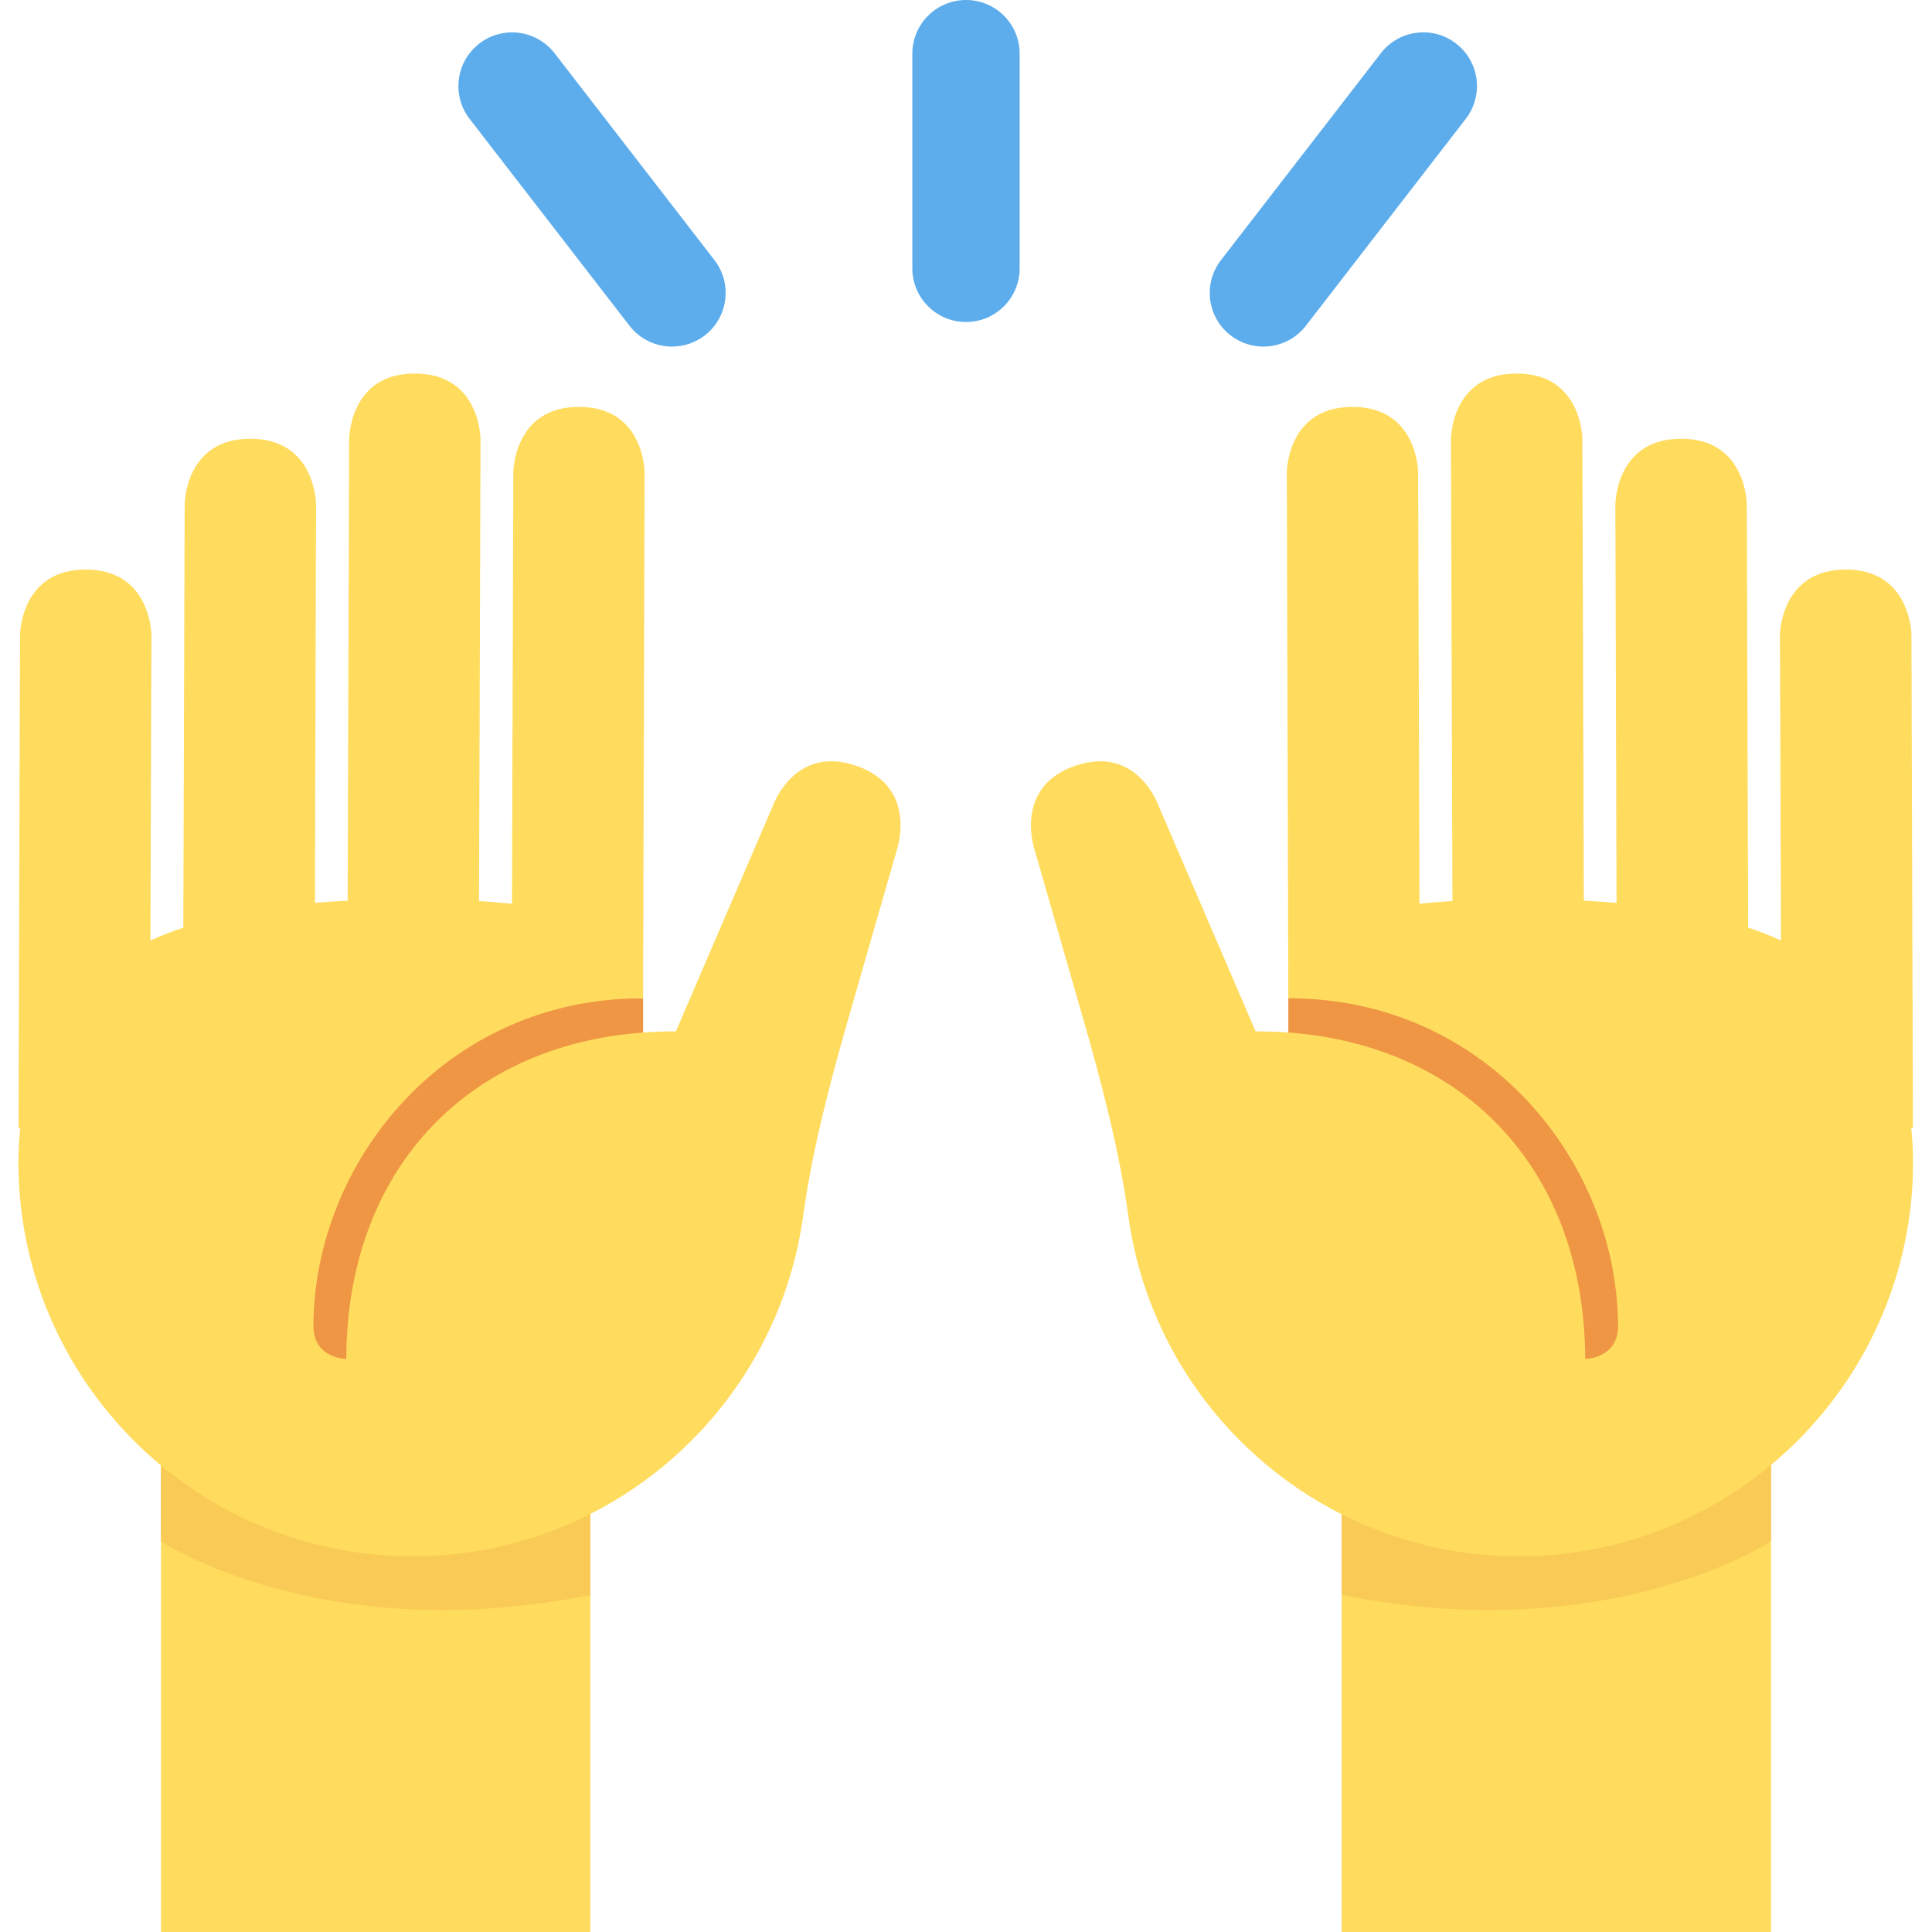
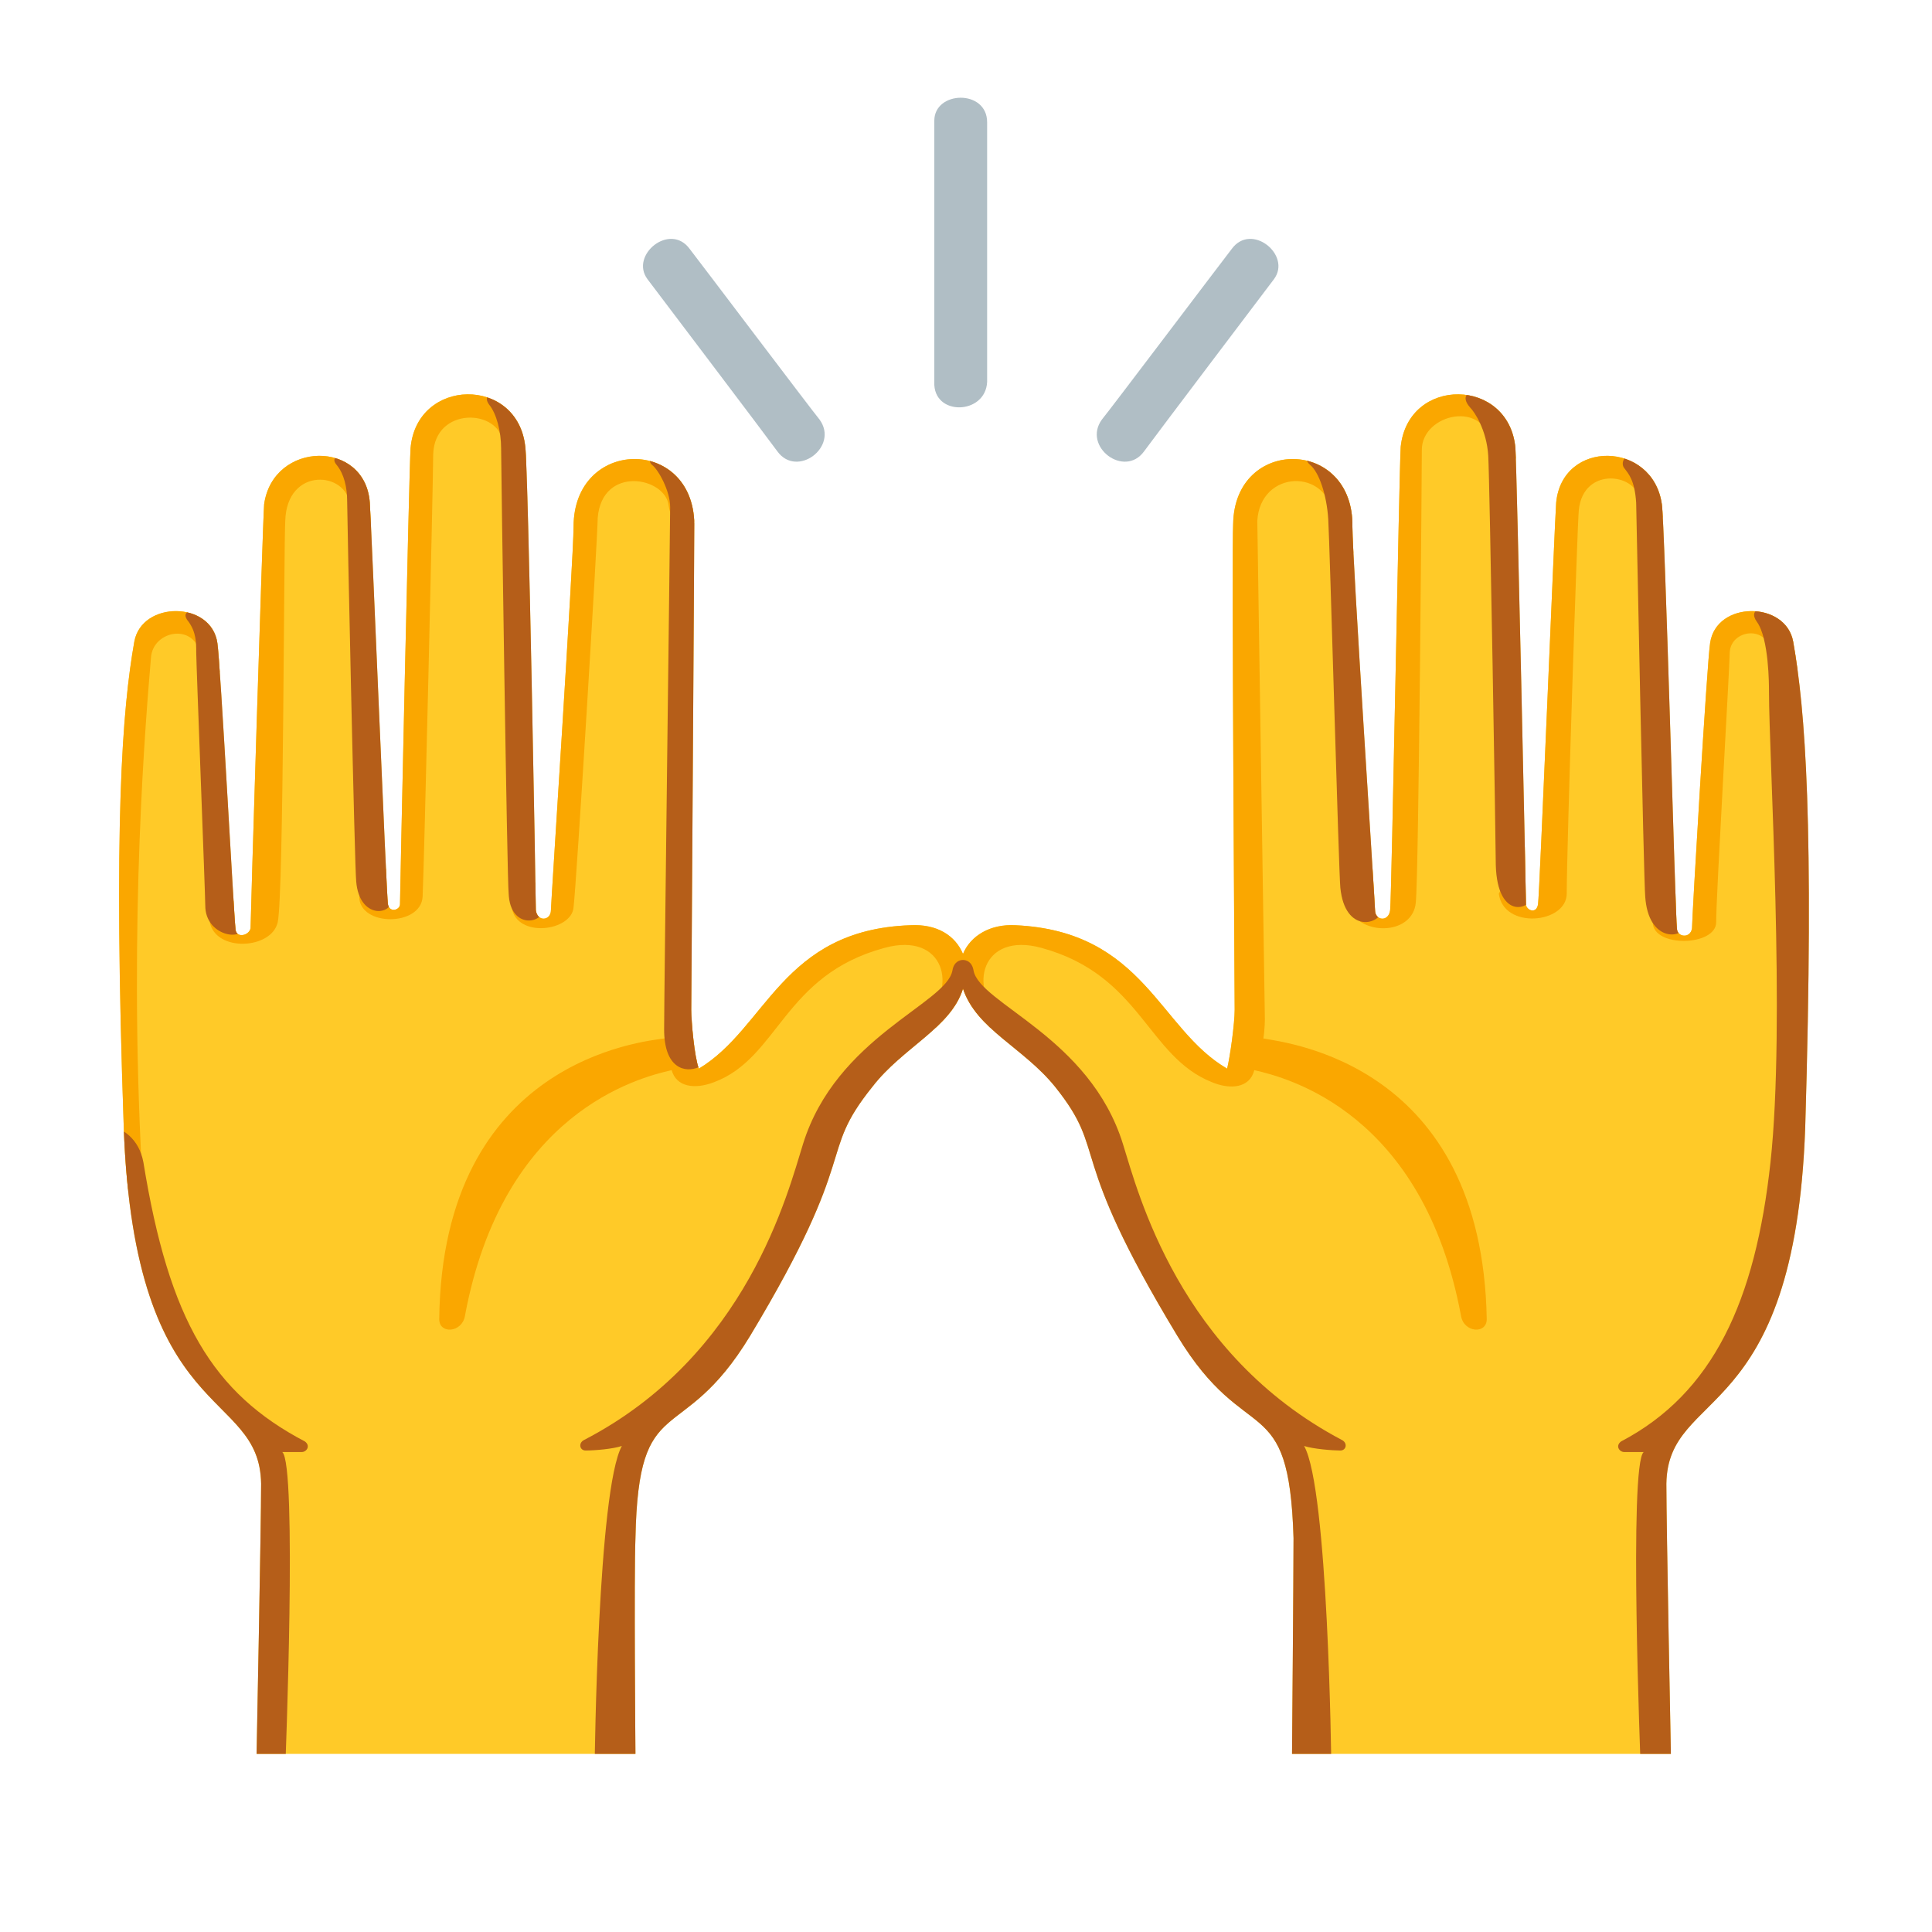
- <svg xmlns="http://www.w3.org/2000/svg" viewBox="0 0 36 36">
-   <path fill="#FFDC5D" d="M3 26h8v10H3zm22 0h8v10h-8z" />
-   <path fill="#F9CA55" d="M33 28.72s-3 2-8 1v-5h8v4zm-30 0s3 2 8 1v-5H3v4z" />
-   <path fill="#EF9645" d="M3.983 18.604h8v8h-8zm20.023-.5h8v8h-8z" />
-   <path fill="#FFDC5D" d="M.373 11.835S.376 10.61 1.6 10.613c1.226.004 1.222 1.229 1.222 1.229l-.019 5.684c.195-.09.399-.171.613-.241l.025-7.889s.004-1.225 1.227-1.221c1.224.003 1.221 1.229 1.221 1.229l-.021 7.42c.199-.018.404-.032.61-.042l.028-8.602s.003-1.225 1.228-1.22c1.225.004 1.22 1.229 1.22 1.229l-.028 8.6c.21.012.412.033.614.052l.025-8.039s.004-1.225 1.227-1.22c1.224.003 1.219 1.227 1.219 1.227l-.024 8.501-.003.681v.611c-3.674-.009-6.133 3.042-6.144 6.104 0 .612.612.616.612.616.01-3.678 2.467-6.115 6.142-6.104l1.801-4.188s.395-1.159 1.556-.762c1.158.392.765 1.553.765 1.553l-.893 3.105c-.354 1.234-.685 2.476-.859 3.744-.498 3.584-3.581 6.34-7.299 6.33C3.61 28.983.33 25.685.343 21.63c.001-.214.014-.418.034-.61l-.032-.004.028-9.181zm35.244 0s-.003-1.225-1.227-1.222c-1.226.004-1.223 1.229-1.223 1.229l.019 5.684c-.194-.09-.399-.171-.612-.241l-.025-7.889s-.004-1.225-1.227-1.221c-1.225.003-1.222 1.229-1.222 1.229l.022 7.42c-.198-.018-.403-.032-.61-.042l-.027-8.602s-.004-1.225-1.229-1.22c-1.225.004-1.22 1.229-1.22 1.229l.028 8.6c-.21.012-.412.033-.614.052l-.025-8.039s-.005-1.225-1.228-1.22c-1.224.003-1.219 1.227-1.219 1.227l.024 8.501.003.681v.611c3.674-.009 6.133 3.042 6.145 6.104 0 .612-.612.616-.612.616-.011-3.678-2.468-6.115-6.142-6.104l-1.801-4.188s-.394-1.159-1.556-.762c-1.157.392-.765 1.553-.765 1.553l.893 3.105c.354 1.234.685 2.476.859 3.744.498 3.584 3.58 6.34 7.299 6.33 4.055-.017 7.336-3.315 7.322-7.37-.001-.214-.014-.418-.034-.61l.032-.004-.028-9.181z" />
-   <path d="M23.541 6.458c-.213 0-.429-.068-.61-.208-.438-.338-.518-.966-.18-1.403L25.73.992c.335-.436.965-.52 1.402-.18.438.338.518.966.18 1.403L24.333 6.07c-.196.255-.492.388-.792.388zm-11.02 0c-.299 0-.595-.134-.792-.389L8.75 2.215c-.337-.437-.256-1.065.181-1.403.437-.337 1.064-.257 1.403.18l2.979 3.855c.337.437.257 1.065-.18 1.403-.183.141-.398.208-.612.208zM18 6c-.552 0-1-.448-1-1V1c0-.552.448-1 1-1 .553 0 1 .448 1 1v4c0 .552-.447 1-1 1z" fill="#5DADEC" />
+ <svg xmlns="http://www.w3.org/2000/svg" xmlns:xlink="http://www.w3.org/1999/xlink" version="1.1" id="Layer_2_00000169548220667960195140000007462843148822943873_" x="0px" y="0px" viewBox="0 0 128 128" style="enable-background:new 0 0 128 128;" xml:space="preserve">
+   <path style="fill:#FFCA28;" d="M110.4,98.3c0,2.7,0.3,17.9,0.3,17.9c-3.6,0-25.1,0-25.1,0s0.1-11.9,0.1-14.3  c-0.3-10-3.1-5.8-7.7-13.4c-7.5-12.4-4.5-12-8.1-16.5c-2.1-2.6-5.2-3.8-6.1-6.5c-0.8,2.6-4,3.9-6,6.5c-3.7,4.6-0.7,4.2-8.1,16.5  c-4.6,7.6-7.4,3.4-7.6,13.4c-0.1,2.4,0,14.3,0,14.3s-21.5,0-25.1,0c0,0,0.3-15.2,0.3-17.9c-0.1-6.4-8.4-3.8-9.1-23.6  C7.5,54.6,8.1,47,8.9,42.5c0.5-2.7,5.1-2.7,5.5,0.1c0.2,1.2,1.1,18.2,1.2,18.9c0,0.7,0.9,0.5,1,0c0-0.6,0.8-26.8,0.9-28.1  c0.6-4.2,6.7-4.3,7-0.1c0.1,1.3,1.1,26,1.2,26.6s0.8,0.4,0.8,0s0.6-28.6,0.7-30.2c0.4-4.7,7.1-4.8,7.6-0.1  c0.2,1.4,0.7,29.9,0.7,30.7c0.1,0.8,1,0.7,1,0c0-0.4,1.5-23.3,1.5-25.4c0-5.9,7.9-6,8-0.2c0,1.7-0.2,31.4-0.2,32.2s0.2,3.1,0.5,3.9  c4.5-2.7,5.5-9.2,14-9.5c1.8-0.1,3,0.7,3.5,1.9c0.5-1.2,1.8-2,3.5-1.9c8.5,0.4,9.5,6.9,14,9.5c0.2-0.8,0.5-3,0.5-3.9  s-0.2-30.6-0.1-32.2c0.1-5.8,8-5.7,7.9,0.2c0,2.1,1.5,25,1.5,25.4c0,0.7,0.9,0.8,1,0s0.6-29.2,0.7-30.7c0.5-4.7,7.2-4.6,7.6,0.1  c0.1,1.6,0.7,29.8,0.7,30.2s0.7,0.7,0.8,0c0.1-0.6,1.1-25.3,1.2-26.6c0.4-4.2,6.4-4.1,7,0.1c0.2,1.2,0.9,27.5,1,28.1  c0,0.6,0.9,0.7,1,0c0-0.7,1-17.7,1.2-18.9c0.4-2.8,5-2.8,5.5-0.1c0.8,4.5,1.4,12,0.8,32.2C118.9,94.5,110.5,91.9,110.4,98.3z" />
+   <g>
+     <g>
+       <defs>
+         <path id="SVGID_1_" d="M110.4,98.3c0,2.7,0.3,17.9,0.3,17.9c-3.6,0-25.1,0-25.1,0s0.1-11.9,0.1-14.3c-0.3-10-3.1-5.8-7.7-13.4     c-7.5-12.4-4.5-12-8.1-16.5c-2.1-2.6-5.2-3.8-6.1-6.5c-0.8,2.6-4,3.9-6,6.5c-3.7,4.6-0.7,4.2-8.1,16.5c-4.6,7.6-7.4,3.4-7.6,13.4     c-0.1,2.4,0,14.3,0,14.3s-21.5,0-25.1,0c0,0,0.3-15.2,0.3-17.9c-0.1-6.4-8.4-3.8-9.1-23.6C7.5,54.6,8.1,47,8.9,42.5     c0.5-2.7,5.1-2.7,5.5,0.1c0.2,1.2,1.1,18.2,1.2,18.9c0,0.7,0.9,0.5,1,0c0-0.6,0.8-26.8,0.9-28.1c0.6-4.2,6.7-4.3,7-0.1     c0.1,1.3,1.1,26,1.2,26.6s0.8,0.4,0.8,0s0.6-28.6,0.7-30.2c0.4-4.7,7.1-4.8,7.6-0.1c0.2,1.4,0.7,29.9,0.7,30.7c0.1,0.8,1,0.7,1,0     c0-0.4,1.5-23.3,1.5-25.4c0-5.9,7.9-6,8-0.2c0,1.7-0.2,31.4-0.2,32.2s0.2,3.1,0.5,3.9c4.5-2.7,5.5-9.2,14-9.5     c1.8-0.1,3,0.7,3.5,1.9c0.5-1.2,1.8-2,3.5-1.9c8.5,0.4,9.5,6.9,14,9.5c0.2-0.8,0.5-3,0.5-3.9s-0.2-30.6-0.1-32.2     c0.1-5.8,8-5.7,7.9,0.2c0,2.1,1.5,25,1.5,25.4c0,0.7,0.9,0.8,1,0s0.6-29.2,0.7-30.7c0.5-4.7,7.2-4.6,7.6,0.1     c0.1,1.6,0.7,29.8,0.7,30.2s0.7,0.7,0.8,0c0.1-0.6,1.1-25.3,1.2-26.6c0.4-4.2,6.4-4.1,7,0.1c0.2,1.2,0.9,27.5,1,28.1     c0,0.6,0.9,0.7,1,0c0-0.7,1-17.7,1.2-18.9c0.4-2.8,5-2.8,5.5-0.1c0.8,4.5,1.4,12,0.8,32.2C118.9,94.5,110.5,91.9,110.4,98.3z" />
+       </defs>
+       <clipPath id="SVGID_00000132064898914616785590000005503933378243549573_">
+         <use xlink:href="#SVGID_1_" style="overflow:visible;" />
+       </clipPath>
+       <g style="clip-path:url(#SVGID_00000132064898914616785590000005503933378243549573_);">
+         <path style="fill:#FAA700;" d="M98.5,87.4c0,1-1.5,0.9-1.7-0.2c-2.5-13.5-11.5-15.8-13.7-16.3c-0.3,1.2-1.6,1.3-2.8,0.8     C76,70,75.6,64.6,69,62.8c-4-1.1-4.9,2.7-2.6,4.7l-2.6,1.9l-2.6-1.9c2.3-2,1.4-5.8-2.6-4.7c-6.7,1.8-7,7.3-11.3,8.9     c-1.3,0.5-2.5,0.3-2.8-0.8c-2.2,0.5-11.2,2.8-13.7,16.3c-0.2,1.1-1.7,1.2-1.7,0.2C29.3,70.2,42.7,69,44,68.8s12-11.4,12-11.4     l7.8,0.8l7.8-0.8c0,0,5.6,5.9,9.2,9.2l-1.5-32.7l3.2-5.5l7.2-0.2l1,10.3l-2.4-4.3c-0.3-3.2-4.8-3.1-5,0.3l0.5,33     c0,0,0,0.7-0.1,1.3C85.3,69.1,98.2,70.5,98.5,87.4z" />
+         <path style="fill:#FAA700;" d="M89.5,60.4c0.9,1.6,4.1,1.5,4.3-0.6c0.2-2,0.4-29,0.4-30c0-2.4,4.3-3.4,4.6-0.2c0,0,2.5,1.8,2.4,0     c0-1.8-0.8-5-4.6-4.8c-3.8,0.2-5.1,2.2-5.2,4.4s-0.1,27.7-0.1,27.7L89.5,60.4z" />
+         <path style="fill:#FAA700;" d="M99.3,59.2c0.3,2.4,4.5,2,4.5,0c0-3,0.7-24.5,0.8-25.4c0.3-3,4-2.4,4-0.6c0,1.7,2.6,1.3,2.5,0     s-1.2-4.1-4.4-4c-3.3,0.2-4.6,1.3-4.7,3.2s-0.7,23.2-0.7,23.2L99.3,59.2z" />
+         <path style="fill:#FAA700;" d="M109.5,61.1c0,1.7,4.2,1.6,4.2,0c0-1.8,0.9-17,0.9-17.9c0.1-1.5,2.5-1.8,2.7,0     c0.2,2.1,2.4,1.2,2.4,0.3s0-4.3-3.6-4.2s-4.4,2-4.4,3.4s-0.4,15.9-0.4,15.9L109.5,61.1z" />
+         <path style="fill:#FAA700;" d="M13.3,43.6c-0.2-2.4-3.2-1.9-3.3,0c-0.3,3.6-1.5,17.2-0.6,33.9c0.1,1.3-2.1,2.2-2.3,0.1     c-0.3-3.2-0.4-38.1-0.4-38.1l7.7-1.5l1.3,5.9l-1.8,1L13.3,43.6z" />
+         <path style="fill:#FAA700;" d="M13.9,61.1c0.4,2,4.1,1.8,4.5,0s0.4-25.3,0.5-26.6c0.1-3.6,4.1-3.3,4.3-1c0.2,2.1,2.3,1.4,2.2-0.2     c0-1.6-1.2-4.4-4.2-4.3s-5.5,2.4-5.5,4.6S16,59.2,16,59.2L13.9,61.1z" />
+         <path style="fill:#FAA700;" d="M23.8,59.4c0,2,4.1,2,4.2,0s0.7-27.6,0.7-29.3c0.1-3.2,4.4-3,4.6-0.8s2.6,1.5,2.6,0     c0-1.4-1-4.7-4.9-4.5s-5.1,2.8-5.2,4c-0.1,1.2,0,28.5,0,28.5L23.8,59.4z" />
+         <path style="fill:#FAA700;" d="M33.9,60.1c0.3,2.1,4,1.6,4.1,0c0.2-1.6,1.6-24.6,1.6-25.8c0.3-3.5,4.5-2.7,4.7-0.8     c0.3,2,2.2,1.3,2.3,0c0-1.3-1.4-4.7-4.5-4.5s-5,1.8-5.2,4s-1.1,25.1-1.1,25.1L33.9,60.1z" />
+       </g>
+     </g>
+   </g>
+   <g>
+     <g>
+       <defs>
+         <path id="SVGID_00000096045112294132284580000017024087748029761710_" d="M110.4,98.3c0,2.7,0.3,17.9,0.3,17.9     c-3.6,0-25.1,0-25.1,0s0.1-11.9,0.1-14.3c-0.3-10-3.1-5.8-7.7-13.4c-7.5-12.4-4.5-12-8.1-16.5c-2.1-2.6-5.2-3.8-6.1-6.5     c-0.8,2.6-4,3.9-6,6.5c-3.7,4.6-0.7,4.2-8.1,16.5c-4.6,7.6-7.4,3.4-7.6,13.4c-0.1,2.4,0,14.3,0,14.3s-21.5,0-25.1,0     c0,0,0.3-15.2,0.3-17.9c-0.1-6.4-8.4-3.8-9.1-23.6C7.5,54.6,8.1,47,8.9,42.5c0.5-2.7,5.1-2.7,5.5,0.1c0.2,1.2,1.1,18.2,1.2,18.9     c0,0.7,0.9,0.5,1,0c0-0.6,0.8-26.8,0.9-28.1c0.6-4.2,6.7-4.3,7-0.1c0.1,1.3,1.1,26,1.2,26.6s0.8,0.4,0.8,0s0.6-28.6,0.7-30.2     c0.4-4.7,7.1-4.8,7.6-0.1c0.2,1.4,0.7,29.9,0.7,30.7c0.1,0.8,1,0.7,1,0c0-0.4,1.5-23.3,1.5-25.4c0-5.9,7.9-6,8-0.2     c0,1.7-0.2,31.4-0.2,32.2s0.2,3.1,0.5,3.9c4.5-2.7,5.5-9.2,14-9.5c1.8-0.1,3,0.7,3.5,1.9c0.5-1.2,1.8-2,3.5-1.9     c8.5,0.4,9.5,6.9,14,9.5c0.2-0.8,0.5-3,0.5-3.9s-0.2-30.6-0.1-32.2c0.1-5.8,8-5.7,7.9,0.2c0,2.1,1.5,25,1.5,25.4     c0,0.7,0.9,0.8,1,0s0.6-29.2,0.7-30.7c0.5-4.7,7.2-4.6,7.6,0.1c0.1,1.6,0.7,29.8,0.7,30.2s0.7,0.7,0.8,0     c0.1-0.6,1.1-25.3,1.2-26.6c0.4-4.2,6.4-4.1,7,0.1c0.2,1.2,0.9,27.5,1,28.1c0,0.6,0.9,0.7,1,0c0-0.7,1-17.7,1.2-18.9     c0.4-2.8,5-2.8,5.5-0.1c0.8,4.5,1.4,12,0.8,32.2C118.9,94.5,110.5,91.9,110.4,98.3z" />
+       </defs>
+       <clipPath id="SVGID_00000175315129199439344700000004832878553144095884_">
+         <use xlink:href="#SVGID_00000096045112294132284580000017024087748029761710_" style="overflow:visible;" />
+       </clipPath>
+       <g style="clip-path:url(#SVGID_00000175315129199439344700000004832878553144095884_);">
+         <path style="fill:#B55E19;" d="M88.8,96.1c-0.5,0-1.8-0.1-2.4-0.3c1.6,2.8,1.8,21,1.8,21h-3.8L63.8,67.1l-20.6,49.7h-3.8     c0,0,0.2-18.1,1.8-21c-0.6,0.2-1.8,0.3-2.4,0.3c-0.4,0-0.5-0.5-0.1-0.7C49.5,89.8,52.2,79,53.2,75.8c2.2-7.1,9.5-9.3,9.9-11.5     c0.1-0.6,0.5-0.7,0.7-0.7s0.6,0.1,0.7,0.7c0.4,2.2,7.7,4.4,9.9,11.5c1,3.2,3.7,13.9,14.5,19.6C89.3,95.6,89.2,96.1,88.8,96.1z" />
+         <path style="fill:#B55E19;" d="M18.9,117.1c0,0,0.8-20.1-0.2-20.9c0.5,0,1,0,1.3,0s0.6-0.4,0.2-0.7c-6.1-3.2-9-8-10.7-18.5     c-0.3-1.6-1.4-2.2-2.1-2.4c-0.4,0,0.8,14,0.8,14l6.6,28.4L18.9,117.1z" />
+         <path style="fill:#B55E19;" d="M108.7,117.1c0,0-0.8-20.1,0.2-20.9c-0.5,0-1,0-1.3,0s-0.6-0.4-0.2-0.7c6.1-3.2,8.9-9.3,9.9-18.5     s-0.1-26.8-0.1-31.2c0-0.4,0-3.5-0.8-4.6c-1.3-1.8,4.6-1.1,4.9,2.8c0.7,8.3-0.3,42.6-0.3,42.6l-8.3,30.4L108.7,117.1z" />
+         <path style="fill:#B55E19;" d="M108.5,30.3c-0.7-0.5-1.2,0.3-0.9,0.7s0.7,0.8,0.8,2.3c0,0,0.5,25.1,0.6,26.1c0.2,3,2.4,2.8,2.6,2     c0.3-1.2,0.2-30.6,0.2-30.6L108.5,30.3z" />
+         <path style="fill:#B55E19;" d="M97.7,26c-0.3-0.1-1,0.2-0.3,1c0.3,0.3,1.1,1.5,1.2,3.2s0.5,26,0.5,27.1c0.1,3.8,2.5,3,2.5,1.8     V28.9L98.7,26H97.7z" />
+         <path style="fill:#B55E19;" d="M87.4,30.3c-0.4-0.4-1.2,0-0.6,0.5s1.1,2,1.2,3.6s0.7,23.5,0.8,24.4c0.3,3.1,2.7,2.5,2.8,1.4     c0.1-1.1-0.8-26.7-0.8-26.7l-2.3-3.8L87.4,30.3z" />
+         <path style="fill:#B55E19;" d="M46.3,70.7c-0.9,0.4-2.3,0.1-2.3-2.5c0-2.2,0.4-33.6,0.4-34.6c0-1.1-0.8-2.5-1.2-2.8     s0.1-1.1,0.8-0.6s3.2,2.9,3.2,2.9v35.8L46.3,70.7z" />
+         <path style="fill:#B55E19;" d="M33.3,26.3c-0.5-0.4-1.4-0.2-0.9,0.5c0.5,0.6,0.8,1.8,0.8,2.9s0.4,28.8,0.5,29.5     c0.1,2.4,2.3,2,2.3,1c0-2,0.5-31.4,0.5-31.4L33.3,26.3z" />
+         <path style="fill:#B55E19;" d="M23,30.3c-0.3-0.2-1.2-0.1-0.7,0.5s0.7,1.5,0.7,2.4s0.5,24.5,0.6,25.2c0.2,2.5,2.4,2.3,2.4,1.1     c0-1.1-0.6-28.3-0.6-28.3L23,30.3z" />
+         <path style="fill:#B55E19;" d="M13.4,40.7c-0.7-0.4-1.5-0.2-0.9,0.5c0.5,0.7,0.5,1.4,0.5,2c0,0.7,0.6,16.1,0.6,16.8     c0,2,2.5,2.4,2.5,1.4c0-1.5-0.8-20.7-0.8-20.7H13.4z" />
+       </g>
+     </g>
+   </g>
+   <g>
+     <path style="fill:#B0BEC5;" d="M61.9,8c0-2,3.5-2.1,3.5,0.1c0,1.1,0,16.5,0,17.2c-0.1,2.2-3.6,2.3-3.5,0C61.9,24.4,61.9,8,61.9,8z" />
+     <path style="fill:#B0BEC5;" d="M42.9,18.5c-1.2-1.6,1.5-3.8,2.8-2c0.7,0.9,8.1,10.7,8.6,11.3c1.3,1.8-1.5,3.9-2.8,2.1   C51,29.2,42.9,18.5,42.9,18.5z" />
+     <path style="fill:#B0BEC5;" d="M84.4,18.5c1.2-1.6-1.5-3.8-2.8-2c-0.7,0.9-8.1,10.7-8.6,11.3c-1.3,1.8,1.5,3.9,2.8,2.1   C76.3,29.2,84.4,18.5,84.4,18.5z" />
+   </g>
</svg>
